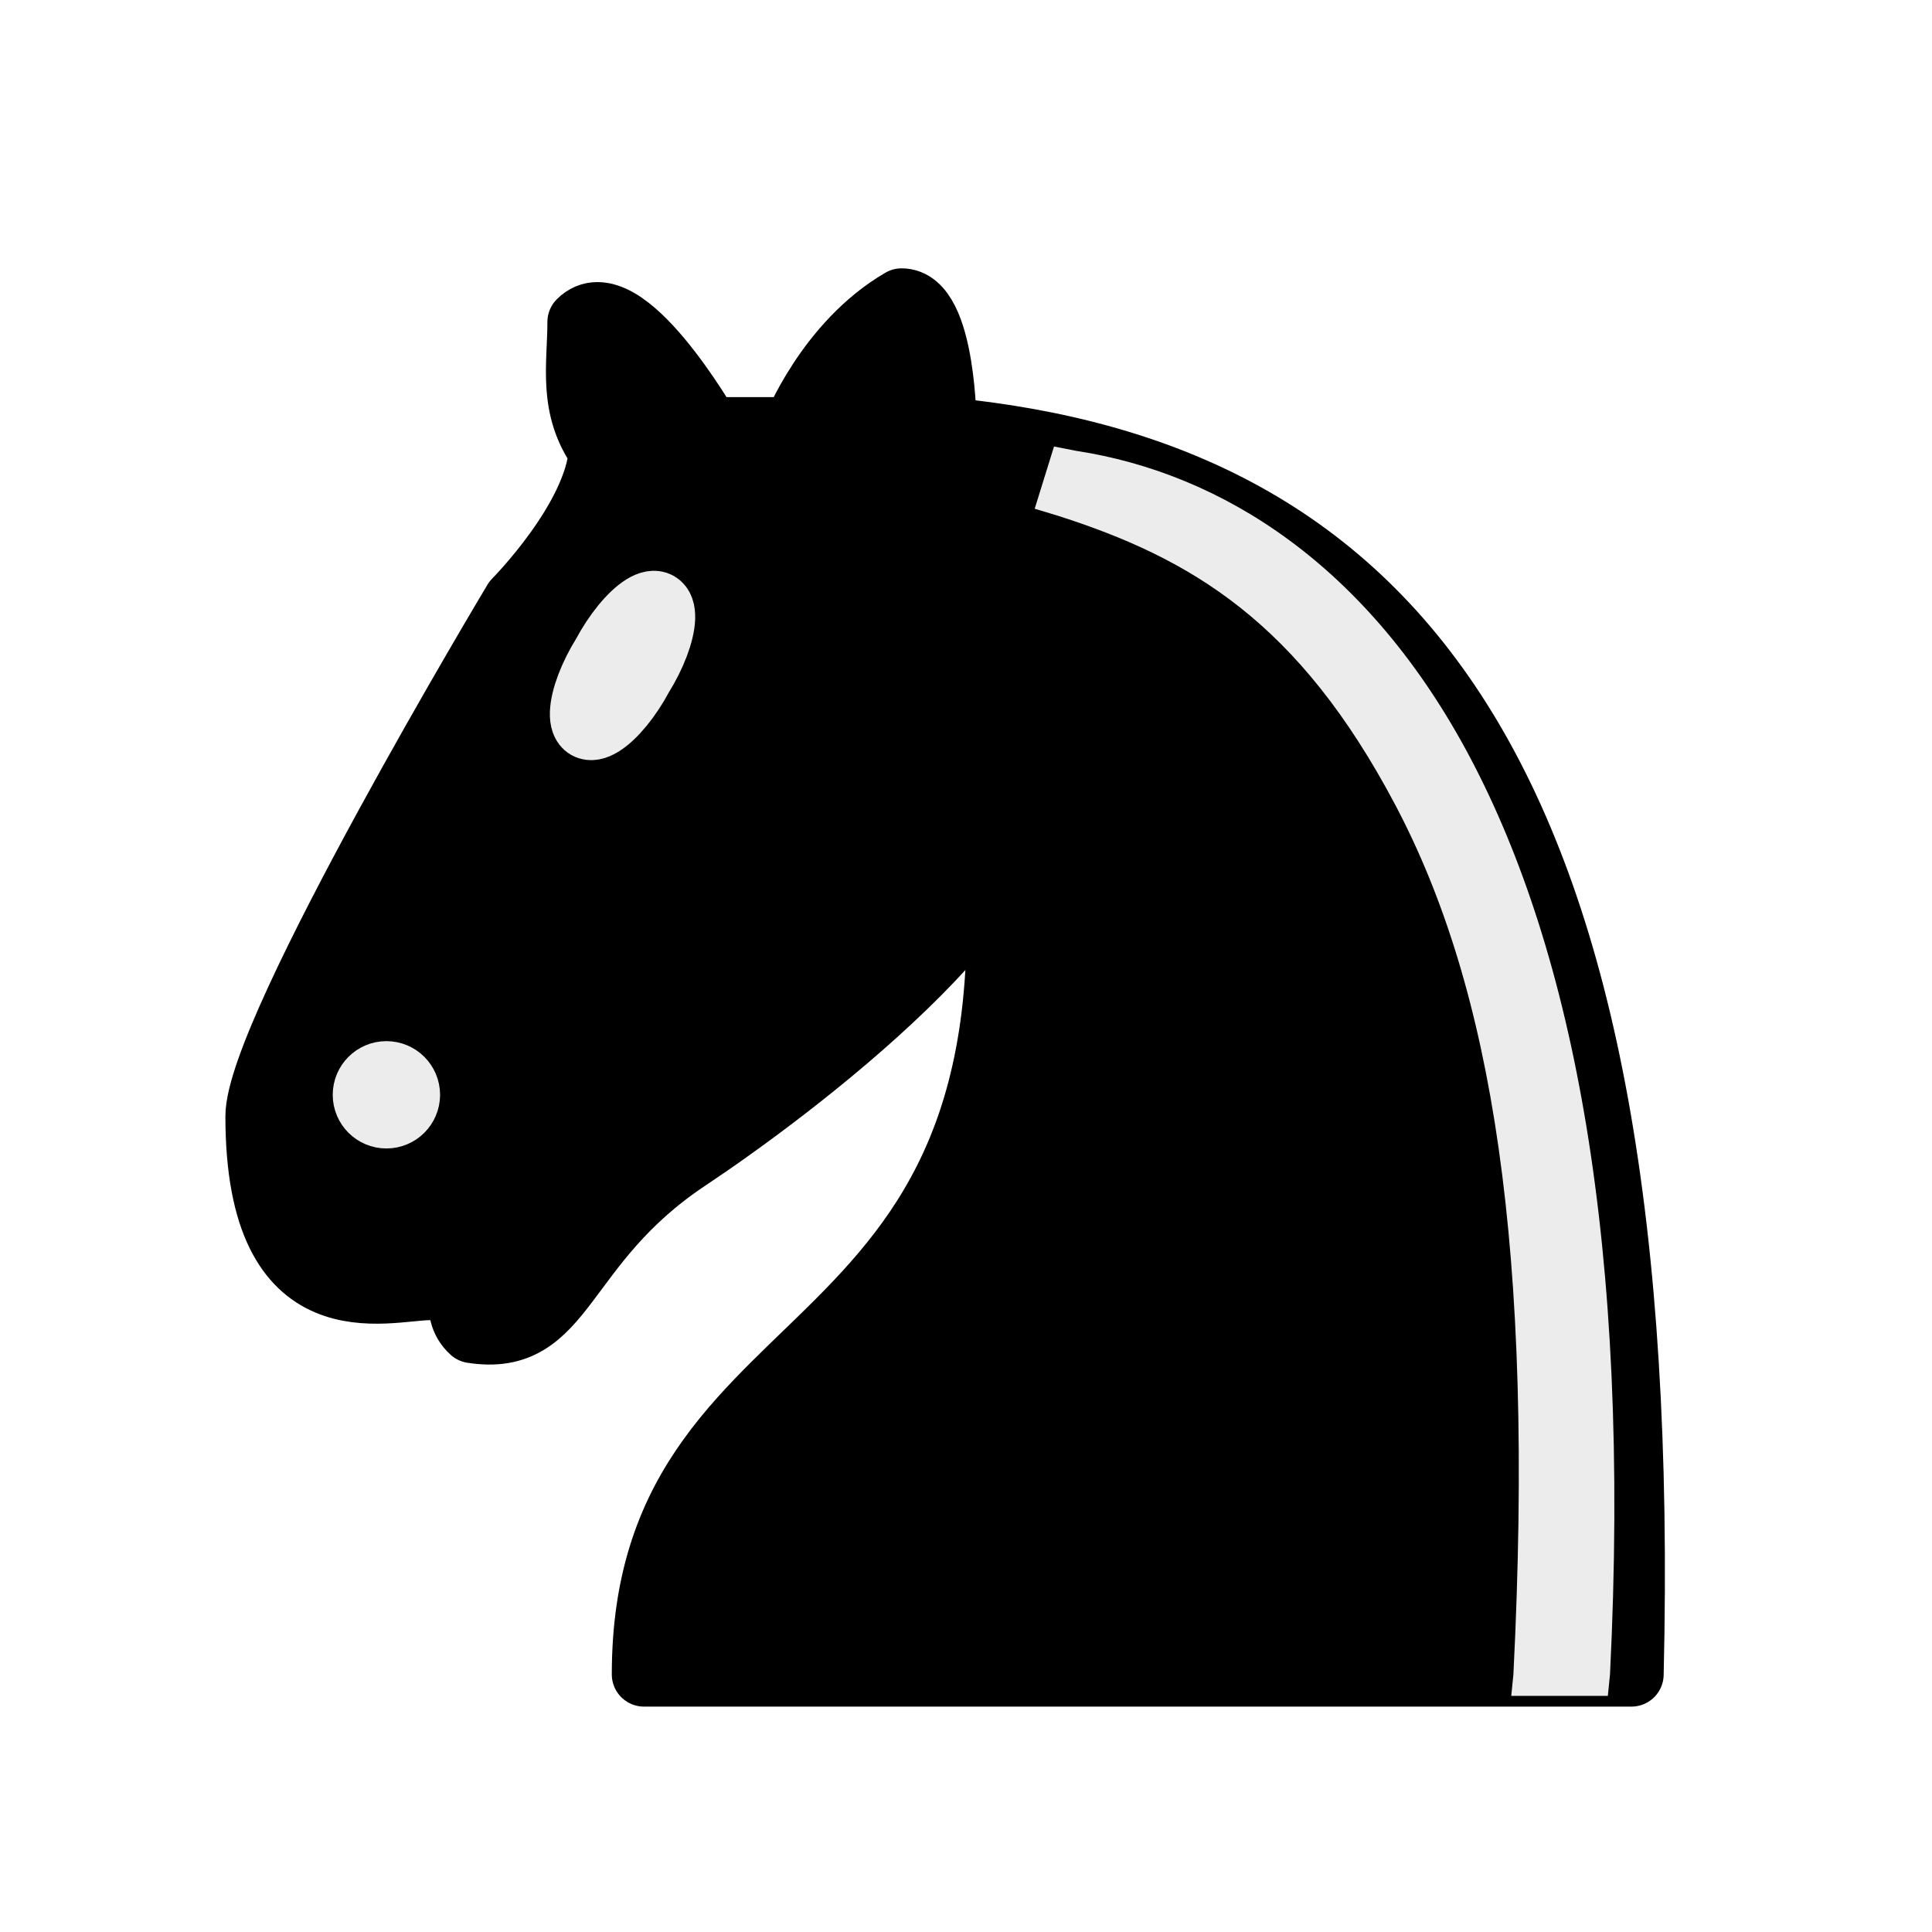
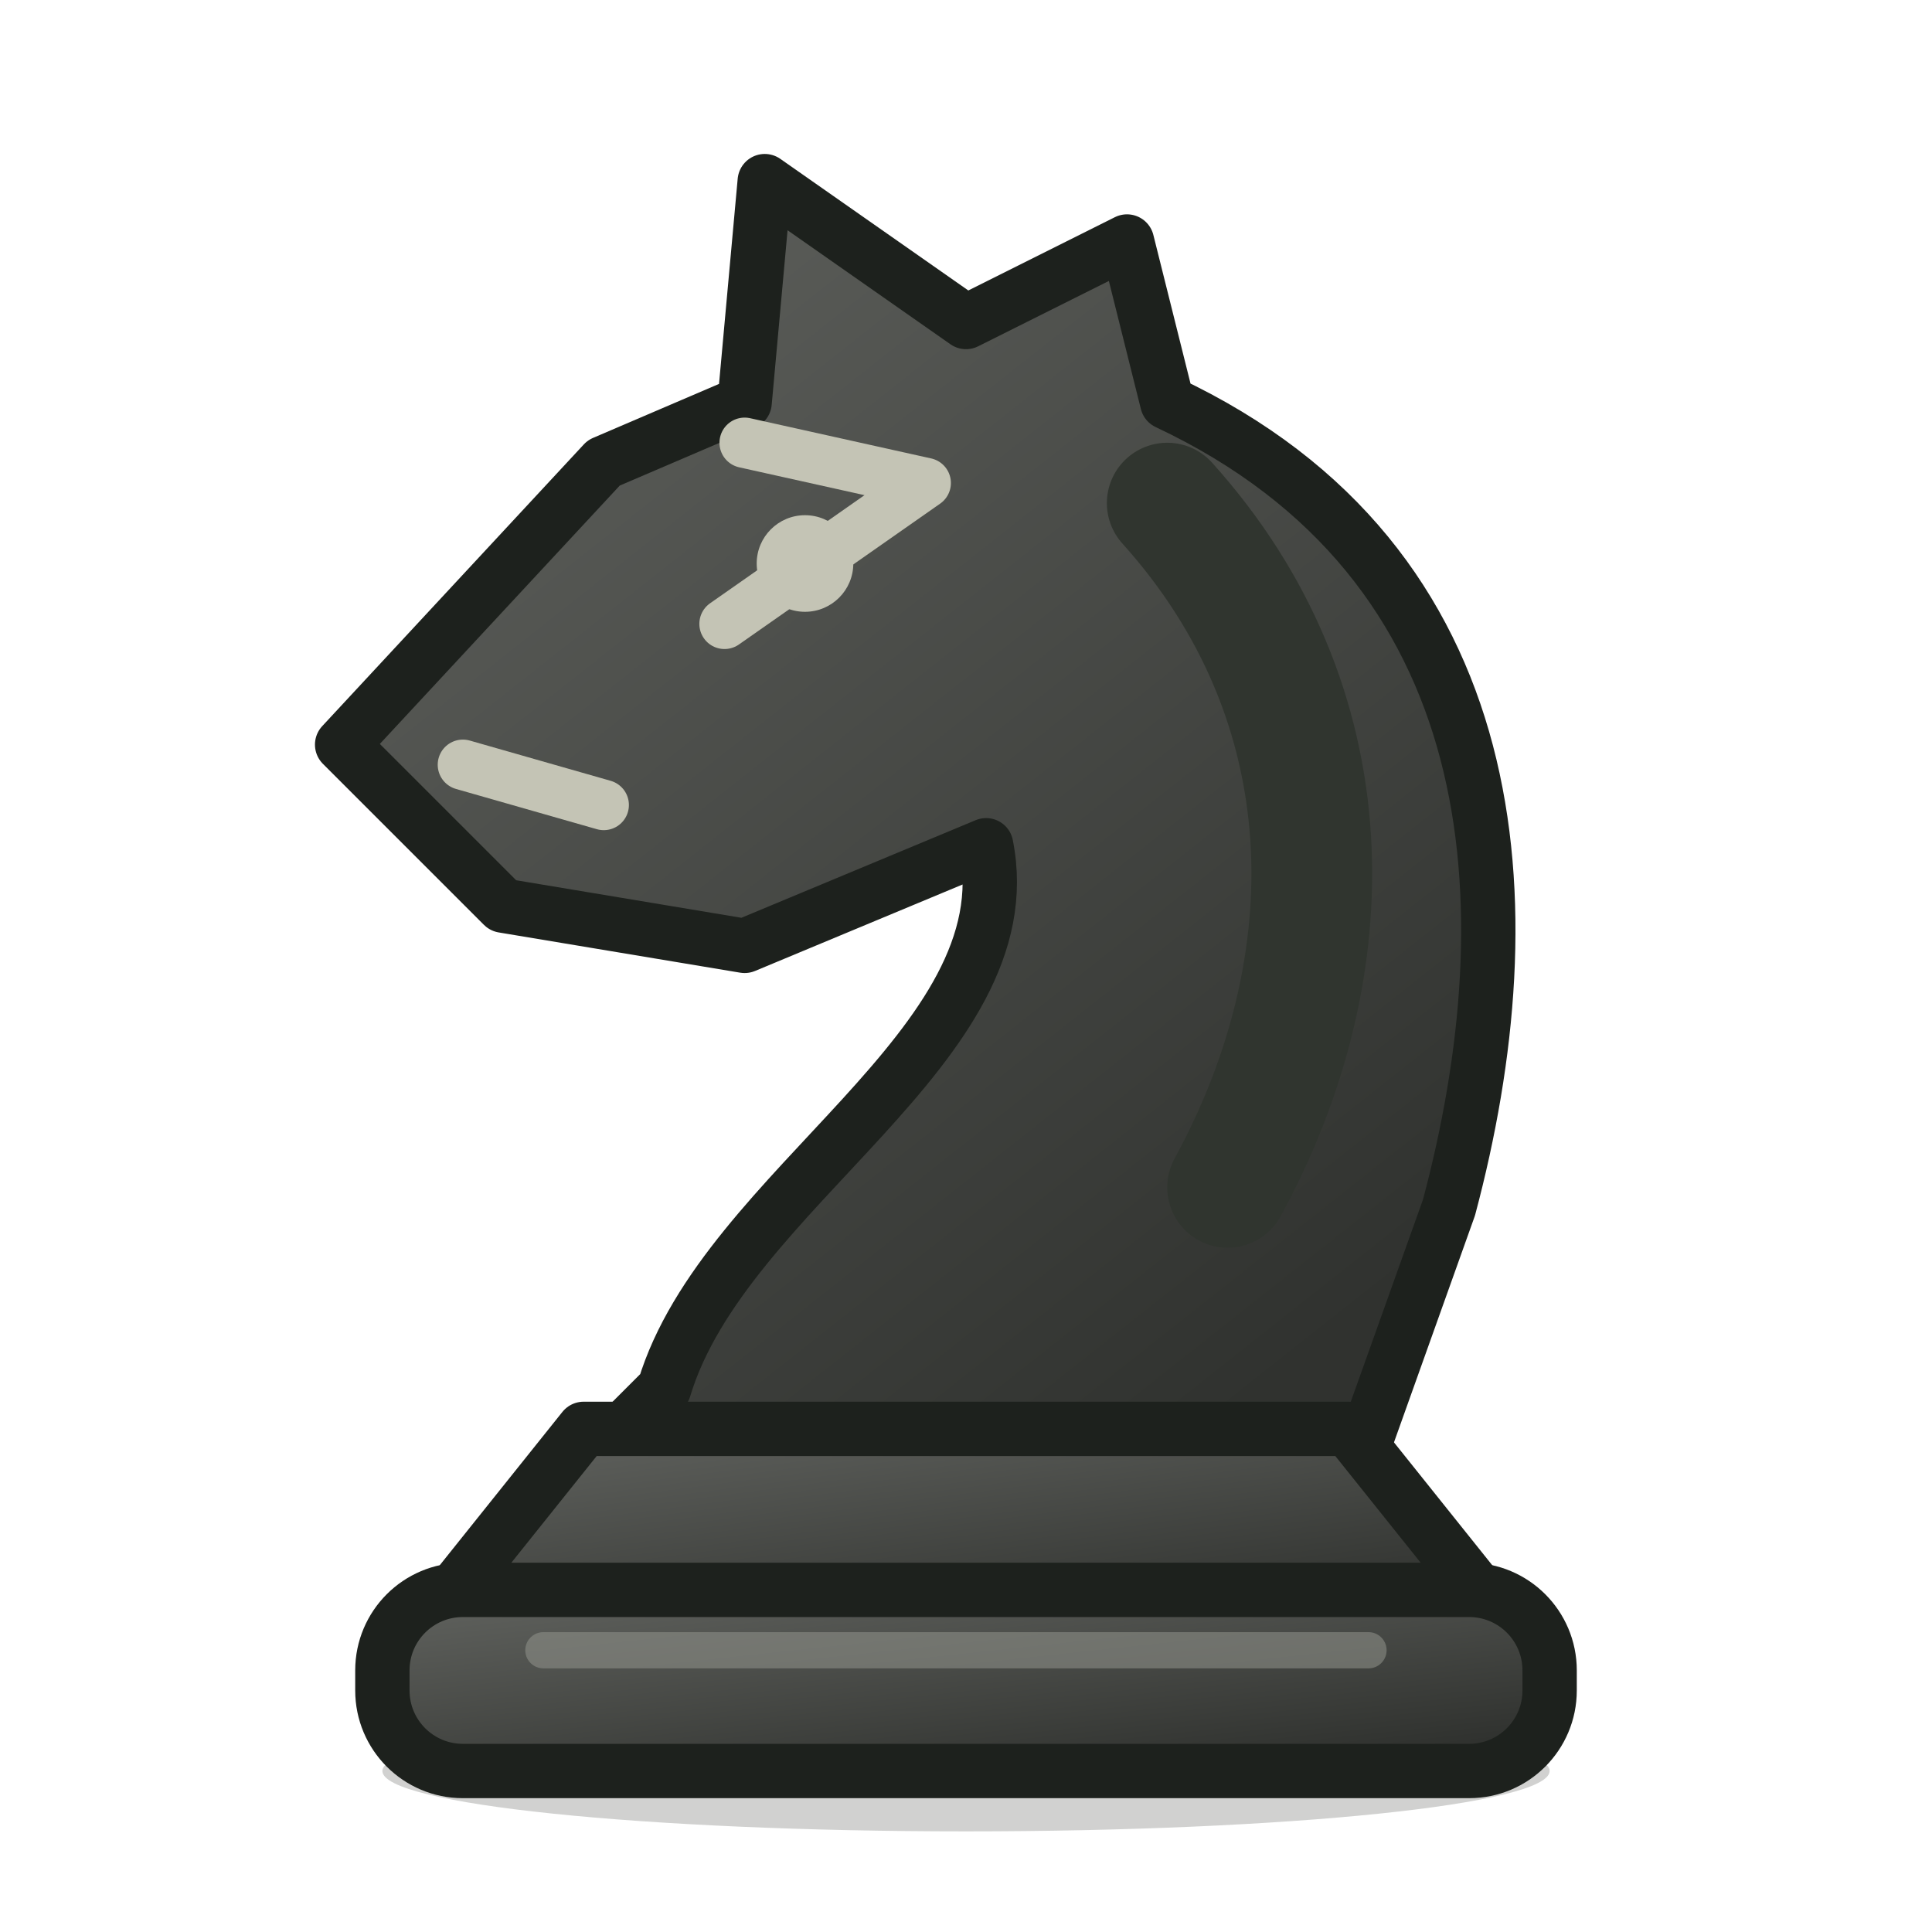
- <svg xmlns="http://www.w3.org/2000/svg" viewBox="0 0 45 45">
-   <g fill="none" fill-rule="evenodd" stroke="#000" stroke-linecap="round" stroke-linejoin="round" stroke-width="1.5">
-     <path fill="#000" d="M22 10c10.5 1 16.5 8 16 29H15c0-9 10-6.5 8-21" />
-     <path fill="#000" d="M24 18c.38 2.91-5.55 7.37-8 9-3 2-2.82 4.34-5 4-1.04-.94 1.41-3.04 0-3-1 0 .19 1.23-1 2-1 0-4 1-4-4 0-2 6-12 6-12s1.89-1.9 2-3.5c-.73-1-.5-2-.5-3 1-1 3 2.5 3 2.5h2s.78-2 2.5-3c1 0 1 3 1 3" />
-     <path fill="#ececec" stroke="#ececec" d="M9.5 25.5a.5.5 0 1 1-1 0 .5.5 0 1 1 1 0m5.43-9.75a.5 1.5 30 1 1-.86-.5.5 1.5 30 1 1 .86.5" />
-     <path fill="#ececec" stroke="none" d="m24.55 10.4-.45 1.45.5.15c3.15 1 5.65 2.49 7.9 6.75S35.75 29.06 35.25 39l-.05.5h2.25l.05-.5c.5-10.06-.88-16.85-3.25-21.34s-5.79-6.64-9.19-7.16z" />
+ <svg xmlns="http://www.w3.org/2000/svg" viewBox="0 0 96 96">
+   <defs>
+     <linearGradient id="body" x1="0" y1="0" x2="0.7" y2="1">
+       <stop stop-color="#626460" />
+       <stop offset="1" stop-color="#30322f" />
+     </linearGradient>
+   </defs>
+   <ellipse cx="48" cy="88" rx="29" ry="3" fill="#171b14" opacity=".2" />
+   <g fill="url(#body)" stroke="#1d211d" stroke-width="2.7" stroke-linecap="round" stroke-linejoin="round">
+     <path d="M33 69C36 59 51 52 49 42L37 47L25 45L17 37L30 23L37 20L38 9L48 16L56 12L58 20C75 28 76 45 72 60L67 74H28Z" />
+     <path d="M58 25C67 35 67 48 61 59" fill="none" stroke="#30352f" stroke-width="6" />
+     <path d="M37 22L46 24L36 31" fill="none" stroke="#c4c4b5" stroke-width="2.5" />
+     <circle cx="40" cy="28" r="2.4" fill="#c4c4b5" stroke="none" />
+     <path d="M23 38L30 40" fill="none" stroke="#c4c4b5" stroke-width="2.5" />
+     <path d="M29 71H67L75 81H21Z" />
+     <rect x="19" y="79" width="58" height="9" rx="4" />
  </g>
+   <path d="M27 82H68" fill="none" stroke="#91948c" stroke-width="1.8" stroke-linecap="round" opacity=".55" />
</svg>
